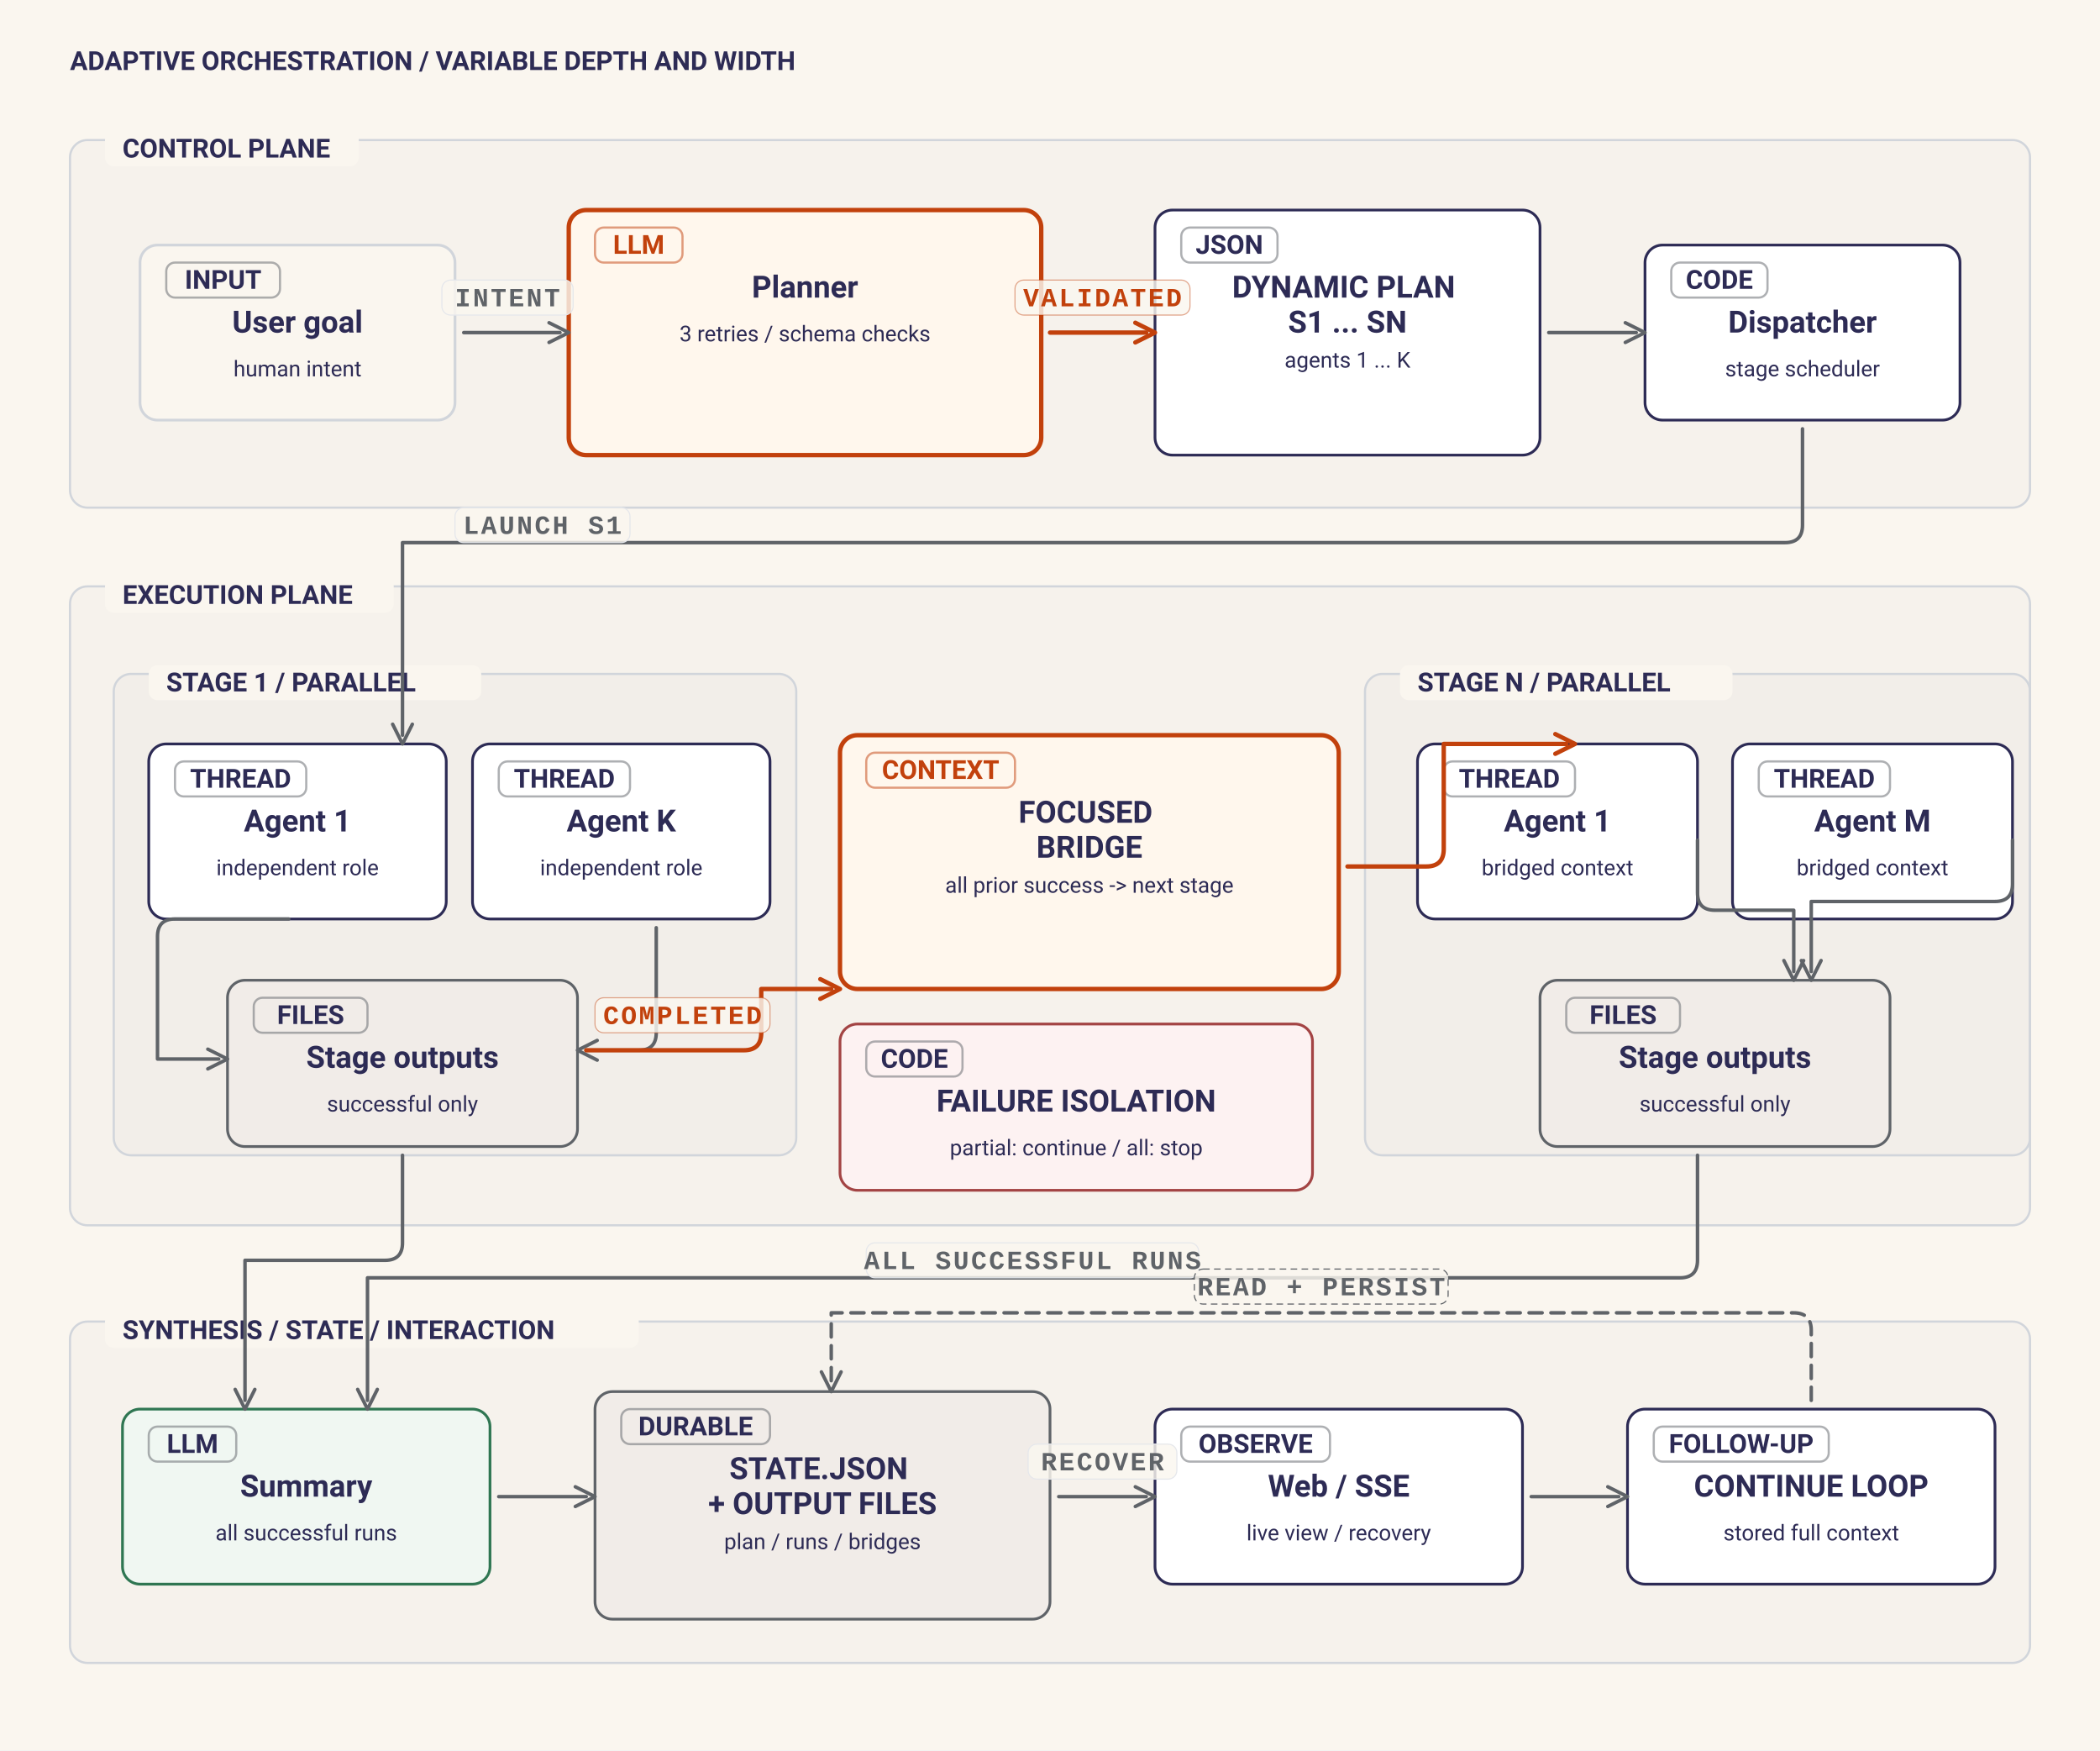
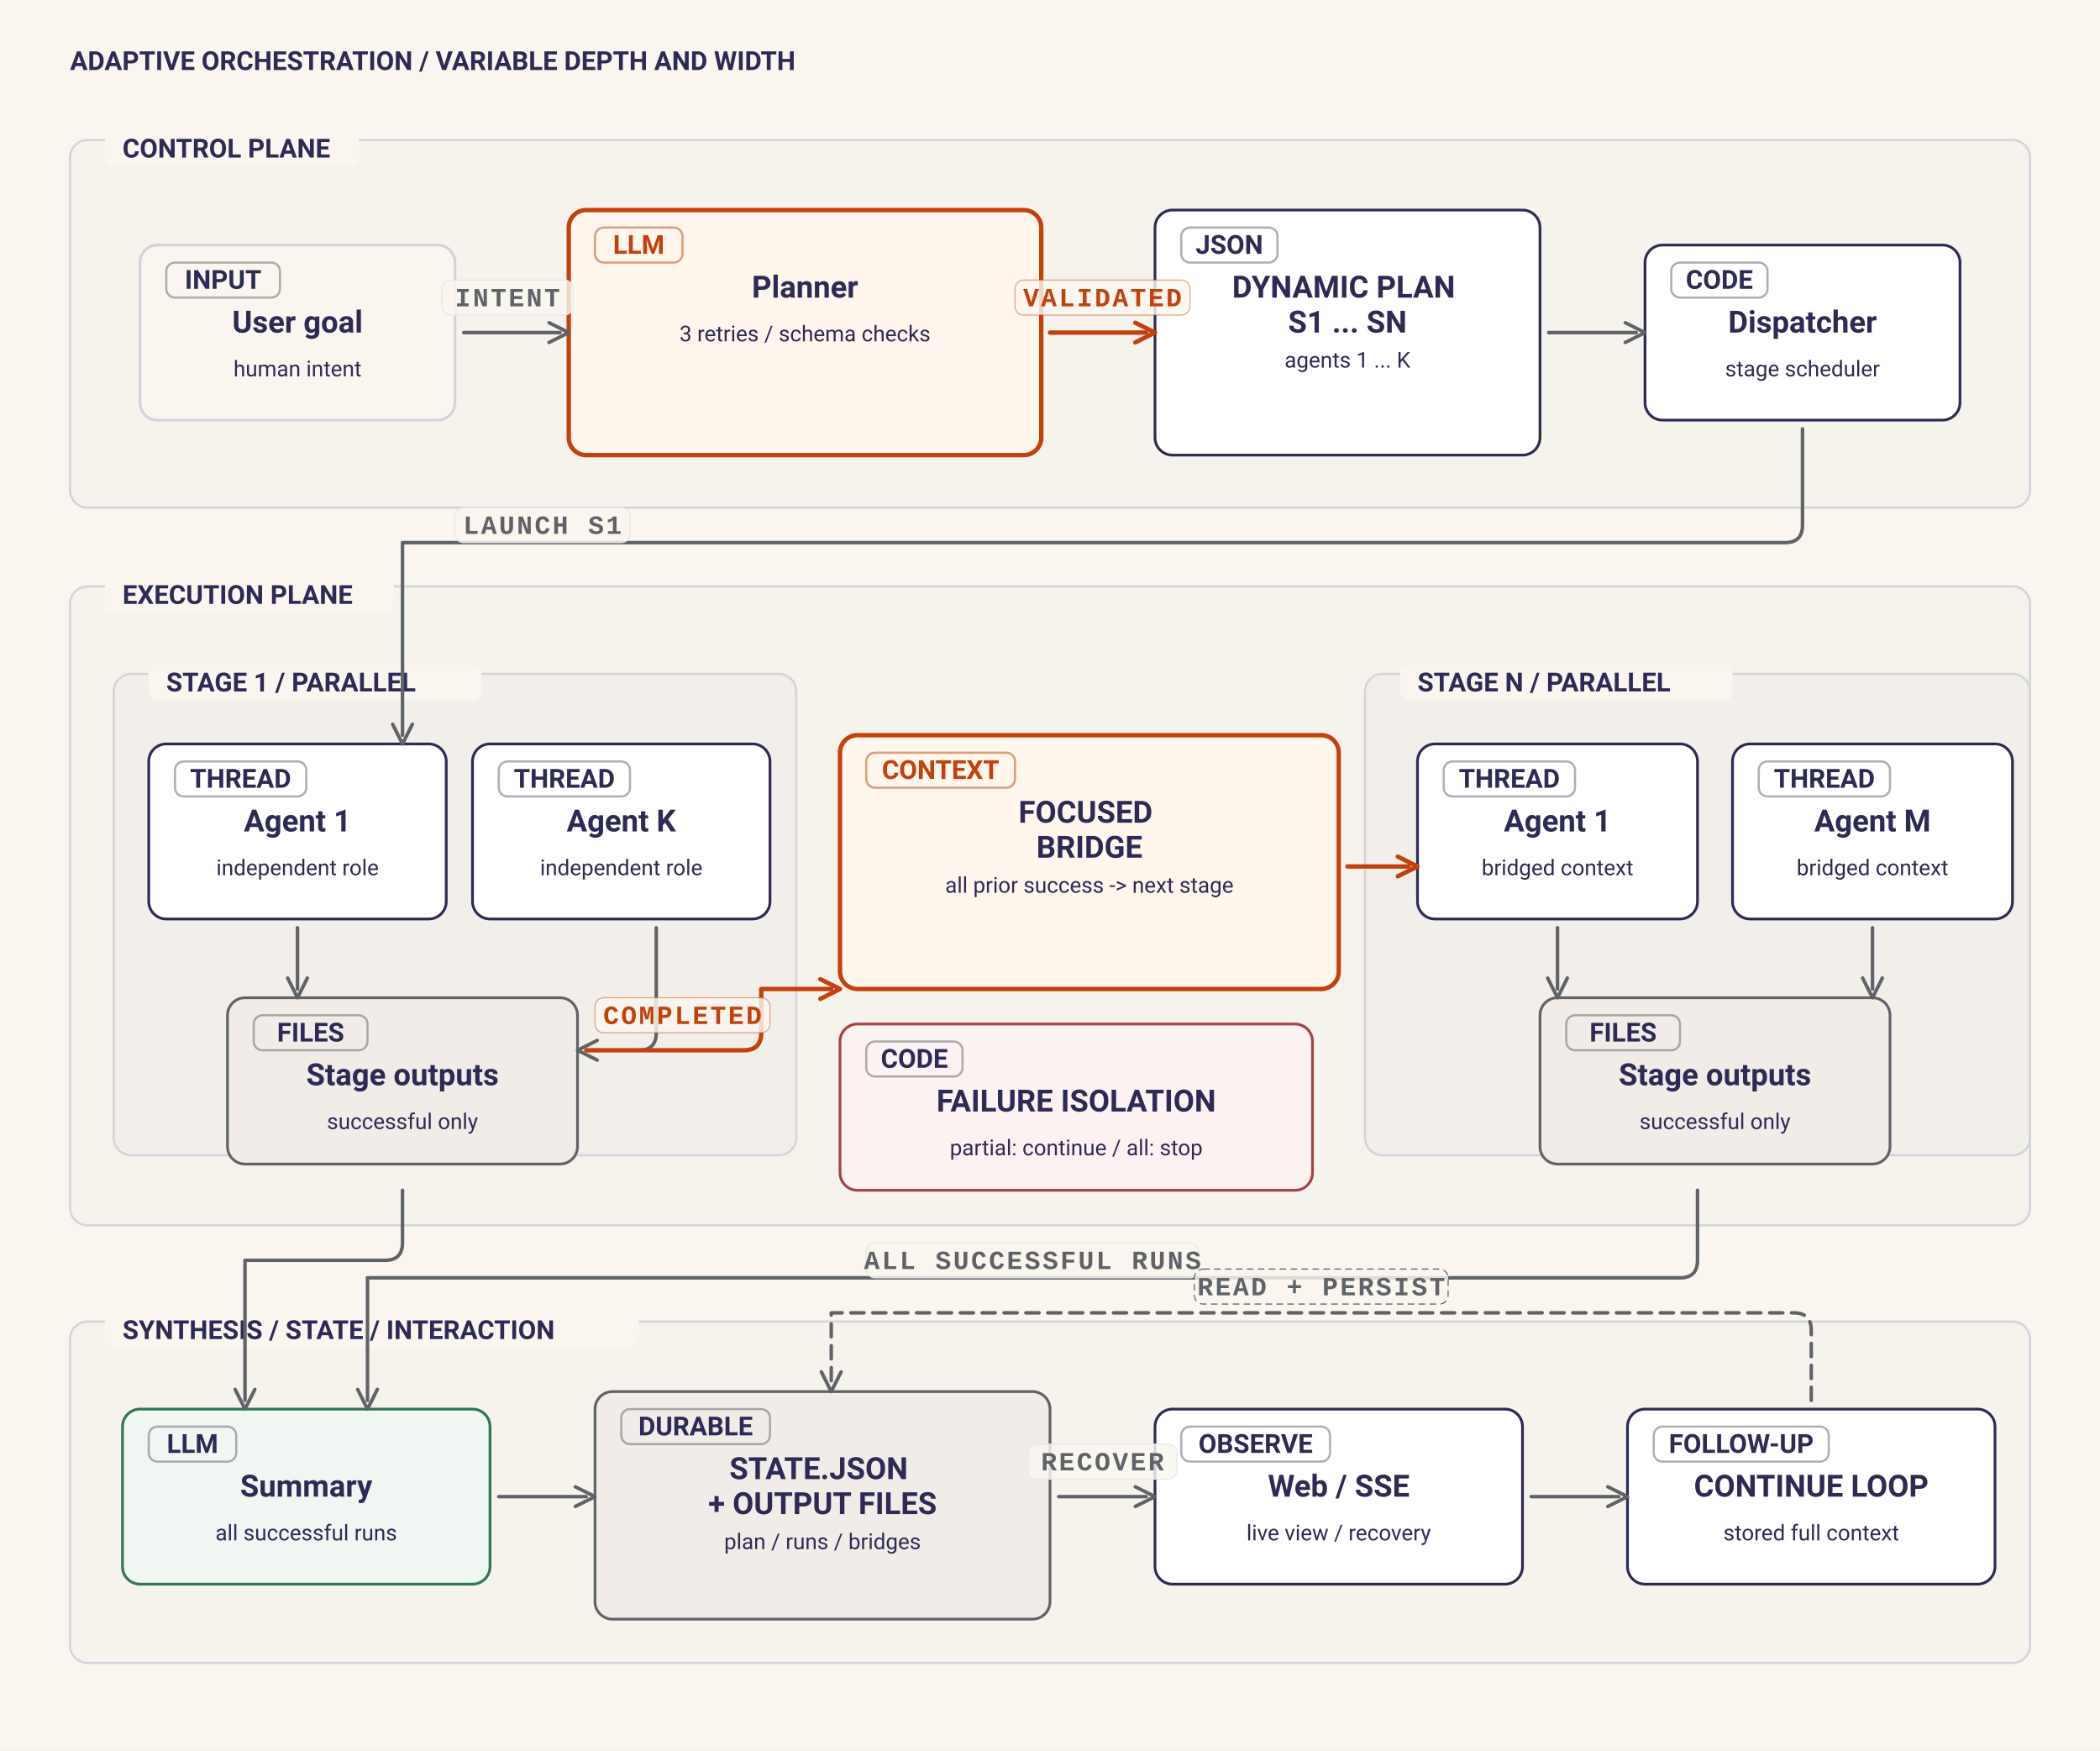
<svg xmlns="http://www.w3.org/2000/svg" class="editorial-diagram editorial-diagram-collaborate diagram-typography-expanded" viewBox="0 0 960 800" width="100%" role="img" aria-labelledby="collaborate-title collaborate-desc" preserveAspectRatio="xMidYMid meet">
  <defs>
    <marker id="collaborate-arrow-default" markerWidth="10" markerHeight="10" refX="9" refY="5" orient="auto-start-reverse">
      <path d="M0.5,0.5 L9,5 L0.5,9.5" fill="none" stroke="#5f6368" stroke-width="1.6" stroke-linecap="round" stroke-linejoin="round" />
    </marker>
    <marker id="collaborate-arrow-accent" markerWidth="10" markerHeight="10" refX="9" refY="5" orient="auto-start-reverse">
      <path d="M0.5,0.5 L9,5 L0.5,9.5" fill="none" stroke="#c2410c" stroke-width="1.6" stroke-linecap="round" stroke-linejoin="round" />
    </marker>
    <marker id="collaborate-arrow-success" markerWidth="10" markerHeight="10" refX="9" refY="5" orient="auto-start-reverse">
      <path d="M0.5,0.5 L9,5 L0.5,9.5" fill="none" stroke="#2f7652" stroke-width="1.6" stroke-linecap="round" stroke-linejoin="round" />
    </marker>
    <marker id="collaborate-arrow-danger" markerWidth="10" markerHeight="10" refX="9" refY="5" orient="auto-start-reverse">
      <path d="M0.5,0.5 L9,5 L0.5,9.5" fill="none" stroke="#a34444" stroke-width="1.6" stroke-linecap="round" stroke-linejoin="round" />
    </marker>
  </defs>
  <style>
.editorial-diagram text{font-family:-apple-system,BlinkMacSystemFont,'Segoe UI',Roboto,'Noto Sans SC',sans-serif;fill:#2d2b55;letter-spacing:0}
.zone&gt;rect:first-child{fill:#2d2b55;fill-opacity:.018;stroke:#d1d5db;stroke-width:1}
.zone-label-mask{fill:#faf6ef}
.connector-label rect{fill:#faf6ef;fill-opacity:.82}
.zone-label,.node-tag,.connector-label text,.label-eyebrow{font-family:'SFMono-Regular',Consolas,'Liberation Mono','Noto Sans Mono CJK SC',monospace;font-size:11px;font-weight:600;letter-spacing:.08em;fill:#5f6368}
.lane rect{fill:#faf6ef;stroke:#e5e7eb;stroke-width:1}.lane-tinted rect{fill:#2d2b55;fill-opacity:.018}
.lane line{stroke:#d1d5db;stroke-width:1}.lane-label{font-family:'SFMono-Regular',Consolas,'Liberation Mono','Noto Sans Mono CJK SC',monospace;font-size:11px;font-weight:600;fill:#5f6368;letter-spacing:.06em}
.connector{fill:none;stroke:#5f6368;stroke-width:1.6;stroke-linejoin:round;stroke-linecap:round}
.connector-accent{stroke:#c2410c;stroke-width:2}
.connector-success{stroke:#2f7652}.connector-danger{stroke:#a34444}
.connector-dashed{stroke-dasharray:6 4}
.node-mask,.decision-mask{fill:#faf6ef;stroke:none}
.node-box{fill:#ffffff;stroke:#2d2b55;stroke-width:1.25}
.node-muted .node-box{fill:#faf6ef;stroke:#d1d5db}
.node-store .node-box{fill:#2d2b55;fill-opacity:.045;stroke:#5f6368}
.node-optional .node-box{fill:#faf6ef;stroke:#d1d5db;stroke-dasharray:6 4}
.node-focal .node-box{fill:#fff7ed;stroke:#c2410c;stroke-width:2}
.node-success .node-box{fill:#f0f7f2;stroke:#2f7652}
.node-danger .node-box{fill:#fdf2f2;stroke:#a34444}
.node-tag-box{fill:none;stroke:#5f6368;stroke-opacity:.5}
.node-focal .node-tag-box{stroke:#c2410c}.node-focal .node-tag{fill:#c2410c}
.node-title,.decision-title{font-size:13px;font-weight:650}
.node-subtitle,.decision-subtitle{font-family:'SFMono-Regular',Consolas,'Liberation Mono','Noto Sans Mono CJK SC',monospace;font-size:10px;fill:#5f6368}
.decision-box{fill:#ffffff;stroke:#2d2b55;stroke-width:1.25}
.decision-focal .decision-box{fill:#fff7ed;stroke:#c2410c;stroke-width:2}
.connector-label rect{stroke:#e5e7eb;stroke-width:.5}
.connector-label-accent rect{stroke:#c2410c;stroke-opacity:.45}.connector-label-accent text{fill:#c2410c}
.connector-label-success rect{stroke:#2f7652;stroke-opacity:.45}.connector-label-success text{fill:#2f7652}
.connector-label-danger rect{stroke:#a34444;stroke-opacity:.45}.connector-label-danger text{fill:#a34444}
.connector-label-dashed rect{stroke:#5f6368;stroke-dasharray:3 2}.connector-label-dashed text{fill:#5f6368}
.annotation line{stroke:#c2410c;stroke-width:2}.annotation text{font-size:12px;font-style:italic}
.label-metric{font-family:'SFMono-Regular',Consolas,'Liberation Mono','Noto Sans Mono CJK SC',monospace;font-size:12px;font-weight:600;fill:#c2410c}
.step-header rect{fill:#2d2b55;fill-opacity:.1}.step-header text{font-family:'SFMono-Regular',Consolas,'Liberation Mono','Noto Sans Mono CJK SC',monospace;font-size:11px;font-weight:600;fill:#5f6368}
.step-header .step-label{letter-spacing:.06em}.step-focal rect{fill:#f97316;fill-opacity:.16}.step-focal text{fill:#c2410c}
.diagram-typography-expanded .zone-label,.diagram-typography-expanded .node-tag,.diagram-typography-expanded .connector-label text,.diagram-typography-expanded .label-eyebrow{font-size:12px}
.diagram-typography-expanded .node-title,.diagram-typography-expanded .decision-title{font-size:14px}
.diagram-typography-expanded .node-subtitle,.diagram-typography-expanded .decision-subtitle{font-size:10px}
.diagram-typography-expanded .annotation text{font-size:13px}
</style>
  <rect width="960" height="800" fill="#faf6ef" />
  <g class="zone">
    <rect x="32" y="64" width="896" height="168" rx="8" />
    <rect class="zone-label-mask" x="48" y="60" width="116" height="16" rx="4" />
    <text class="zone-label" x="56" y="72">CONTROL PLANE</text>
  </g>
  <g class="zone">
    <rect x="32" y="268" width="896" height="292" rx="8" />
    <rect class="zone-label-mask" x="48" y="264" width="132" height="16" rx="4" />
    <text class="zone-label" x="56" y="276">EXECUTION PLANE</text>
  </g>
  <g class="zone">
    <rect x="52" y="308" width="312" height="220" rx="8" />
    <rect class="zone-label-mask" x="68" y="304" width="152" height="16" rx="4" />
    <text class="zone-label" x="76" y="316">STAGE 1 / PARALLEL</text>
  </g>
  <g class="zone">
    <rect x="624" y="308" width="304" height="220" rx="8" />
    <rect class="zone-label-mask" x="640" y="304" width="152" height="16" rx="4" />
    <text class="zone-label" x="648" y="316">STAGE N / PARALLEL</text>
  </g>
  <g class="zone">
    <rect x="32" y="604" width="896" height="156" rx="8" />
    <rect class="zone-label-mask" x="48" y="600" width="244" height="16" rx="4" />
    <text class="zone-label" x="56" y="612">SYNTHESIS / STATE / INTERACTION</text>
  </g>
  <g class="node node-muted">
    <rect class="node-mask" x="64" y="112" width="144" height="80" rx="8" />
    <rect class="node-box" x="64" y="112" width="144" height="80" rx="8" />
    <rect class="node-tag-box" x="76" y="120" width="52" height="16" rx="4" />
    <text class="node-tag" x="102" y="132" text-anchor="middle">INPUT</text>
    <text class="node-title" text-anchor="middle">
      <tspan x="136" y="152">User goal</tspan>
    </text>
    <text class="node-subtitle" text-anchor="middle">
      <tspan x="136" y="172">human intent</tspan>
    </text>
  </g>
  <g class="node node-focal">
    <rect class="node-mask" x="260" y="96" width="216" height="112" rx="8" />
    <rect class="node-box" x="260" y="96" width="216" height="112" rx="8" />
    <rect class="node-tag-box" x="272" y="104" width="40" height="16" rx="4" />
    <text class="node-tag" x="292" y="116" text-anchor="middle">LLM</text>
    <text class="node-title" text-anchor="middle">
      <tspan x="368" y="136">Planner</tspan>
    </text>
    <text class="node-subtitle" text-anchor="middle">
      <tspan x="368" y="156">3 retries / schema checks</tspan>
    </text>
  </g>
  <g class="node node-default">
    <rect class="node-mask" x="528" y="96" width="176" height="112" rx="8" />
    <rect class="node-box" x="528" y="96" width="176" height="112" rx="8" />
    <rect class="node-tag-box" x="540" y="104" width="44" height="16" rx="4" />
    <text class="node-tag" x="562" y="116" text-anchor="middle">JSON</text>
    <text class="node-title" text-anchor="middle">
      <tspan x="616" y="136">DYNAMIC PLAN</tspan>
      <tspan x="616" y="152">S1 ... SN</tspan>
    </text>
    <text class="node-subtitle" text-anchor="middle">
      <tspan x="616" y="168">agents 1 ... K</tspan>
    </text>
  </g>
  <g class="node node-default">
    <rect class="node-mask" x="752" y="112" width="144" height="80" rx="8" />
    <rect class="node-box" x="752" y="112" width="144" height="80" rx="8" />
    <rect class="node-tag-box" x="764" y="120" width="44" height="16" rx="4" />
    <text class="node-tag" x="786" y="132" text-anchor="middle">CODE</text>
    <text class="node-title" text-anchor="middle">
      <tspan x="824" y="152">Dispatcher</tspan>
    </text>
    <text class="node-subtitle" text-anchor="middle">
      <tspan x="824" y="172">stage scheduler</tspan>
    </text>
  </g>
  <g class="node node-default">
    <rect class="node-mask" x="68" y="340" width="136" height="80" rx="8" />
    <rect class="node-box" x="68" y="340" width="136" height="80" rx="8" />
    <rect class="node-tag-box" x="80" y="348" width="60" height="16" rx="4" />
    <text class="node-tag" x="110" y="360" text-anchor="middle">THREAD</text>
    <text class="node-title" text-anchor="middle">
      <tspan x="136" y="380">Agent 1</tspan>
    </text>
    <text class="node-subtitle" text-anchor="middle">
      <tspan x="136" y="400">independent role</tspan>
    </text>
  </g>
  <g class="node node-default">
    <rect class="node-mask" x="216" y="340" width="136" height="80" rx="8" />
    <rect class="node-box" x="216" y="340" width="136" height="80" rx="8" />
    <rect class="node-tag-box" x="228" y="348" width="60" height="16" rx="4" />
    <text class="node-tag" x="258" y="360" text-anchor="middle">THREAD</text>
    <text class="node-title" text-anchor="middle">
      <tspan x="284" y="380">Agent K</tspan>
    </text>
    <text class="node-subtitle" text-anchor="middle">
      <tspan x="284" y="400">independent role</tspan>
    </text>
  </g>
  <g class="node node-store">
-     <rect class="node-mask" x="104" y="448" width="160" height="76" rx="8" />
-     <rect class="node-box" x="104" y="448" width="160" height="76" rx="8" />
-     <rect class="node-tag-box" x="116" y="456" width="52" height="16" rx="4" />
-     <text class="node-tag" x="142" y="468" text-anchor="middle">FILES</text>
-     <text class="node-title" text-anchor="middle">
-       <tspan x="184" y="488">Stage outputs</tspan>
-     </text>
-     <text class="node-subtitle" text-anchor="middle">
-       <tspan x="184" y="508">successful only</tspan>
+     <rect class="node-mask" x="104" y="456" width="160" height="76" rx="8" />
+     <rect class="node-box" x="104" y="456" width="160" height="76" rx="8" />
+     <rect class="node-tag-box" x="116" y="464" width="52" height="16" rx="4" />
+     <text class="node-tag" x="142" y="476" text-anchor="middle">FILES</text>
+     <text class="node-title" text-anchor="middle">
+       <tspan x="184" y="496">Stage outputs</tspan>
+     </text>
+     <text class="node-subtitle" text-anchor="middle">
+       <tspan x="184" y="516">successful only</tspan>
    </text>
  </g>
  <g class="node node-focal">
    <rect class="node-mask" x="384" y="336" width="228" height="116" rx="8" />
    <rect class="node-box" x="384" y="336" width="228" height="116" rx="8" />
    <rect class="node-tag-box" x="396" y="344" width="68" height="16" rx="4" />
    <text class="node-tag" x="430" y="356" text-anchor="middle">CONTEXT</text>
    <text class="node-title" text-anchor="middle">
      <tspan x="498" y="376">FOCUSED</tspan>
      <tspan x="498" y="392">BRIDGE</tspan>
    </text>
    <text class="node-subtitle" text-anchor="middle">
      <tspan x="498" y="408">all prior success -&gt; next stage</tspan>
    </text>
  </g>
  <g class="node node-danger">
    <rect class="node-mask" x="384" y="468" width="216" height="76" rx="8" />
    <rect class="node-box" x="384" y="468" width="216" height="76" rx="8" />
    <rect class="node-tag-box" x="396" y="476" width="44" height="16" rx="4" />
    <text class="node-tag" x="418" y="488" text-anchor="middle">CODE</text>
    <text class="node-title" text-anchor="middle">
      <tspan x="492" y="508">FAILURE ISOLATION</tspan>
    </text>
    <text class="node-subtitle" text-anchor="middle">
      <tspan x="492" y="528">partial: continue / all: stop</tspan>
    </text>
  </g>
  <g class="node node-default">
    <rect class="node-mask" x="648" y="340" width="128" height="80" rx="8" />
    <rect class="node-box" x="648" y="340" width="128" height="80" rx="8" />
    <rect class="node-tag-box" x="660" y="348" width="60" height="16" rx="4" />
    <text class="node-tag" x="690" y="360" text-anchor="middle">THREAD</text>
    <text class="node-title" text-anchor="middle">
      <tspan x="712" y="380">Agent 1</tspan>
    </text>
    <text class="node-subtitle" text-anchor="middle">
      <tspan x="712" y="400">bridged context</tspan>
    </text>
  </g>
  <g class="node node-default">
    <rect class="node-mask" x="792" y="340" width="128" height="80" rx="8" />
    <rect class="node-box" x="792" y="340" width="128" height="80" rx="8" />
    <rect class="node-tag-box" x="804" y="348" width="60" height="16" rx="4" />
    <text class="node-tag" x="834" y="360" text-anchor="middle">THREAD</text>
    <text class="node-title" text-anchor="middle">
      <tspan x="856" y="380">Agent M</tspan>
    </text>
    <text class="node-subtitle" text-anchor="middle">
      <tspan x="856" y="400">bridged context</tspan>
    </text>
  </g>
  <g class="node node-store">
-     <rect class="node-mask" x="704" y="448" width="160" height="76" rx="8" />
-     <rect class="node-box" x="704" y="448" width="160" height="76" rx="8" />
-     <rect class="node-tag-box" x="716" y="456" width="52" height="16" rx="4" />
-     <text class="node-tag" x="742" y="468" text-anchor="middle">FILES</text>
-     <text class="node-title" text-anchor="middle">
-       <tspan x="784" y="488">Stage outputs</tspan>
-     </text>
-     <text class="node-subtitle" text-anchor="middle">
-       <tspan x="784" y="508">successful only</tspan>
+     <rect class="node-mask" x="704" y="456" width="160" height="76" rx="8" />
+     <rect class="node-box" x="704" y="456" width="160" height="76" rx="8" />
+     <rect class="node-tag-box" x="716" y="464" width="52" height="16" rx="4" />
+     <text class="node-tag" x="742" y="476" text-anchor="middle">FILES</text>
+     <text class="node-title" text-anchor="middle">
+       <tspan x="784" y="496">Stage outputs</tspan>
+     </text>
+     <text class="node-subtitle" text-anchor="middle">
+       <tspan x="784" y="516">successful only</tspan>
    </text>
  </g>
  <g class="node node-success">
    <rect class="node-mask" x="56" y="644" width="168" height="80" rx="8" />
    <rect class="node-box" x="56" y="644" width="168" height="80" rx="8" />
    <rect class="node-tag-box" x="68" y="652" width="40" height="16" rx="4" />
    <text class="node-tag" x="88" y="664" text-anchor="middle">LLM</text>
    <text class="node-title" text-anchor="middle">
      <tspan x="140" y="684">Summary</tspan>
    </text>
    <text class="node-subtitle" text-anchor="middle">
      <tspan x="140" y="704">all successful runs</tspan>
    </text>
  </g>
  <g class="node node-store">
    <rect class="node-mask" x="272" y="636" width="208" height="104" rx="8" />
    <rect class="node-box" x="272" y="636" width="208" height="104" rx="8" />
    <rect class="node-tag-box" x="284" y="644" width="68" height="16" rx="4" />
    <text class="node-tag" x="318" y="656" text-anchor="middle">DURABLE</text>
    <text class="node-title" text-anchor="middle">
      <tspan x="376" y="676">STATE.JSON</tspan>
      <tspan x="376" y="692">+ OUTPUT FILES</tspan>
    </text>
    <text class="node-subtitle" text-anchor="middle">
      <tspan x="376" y="708">plan / runs / bridges</tspan>
    </text>
  </g>
  <g class="node node-default">
    <rect class="node-mask" x="528" y="644" width="168" height="80" rx="8" />
    <rect class="node-box" x="528" y="644" width="168" height="80" rx="8" />
    <rect class="node-tag-box" x="540" y="652" width="68" height="16" rx="4" />
    <text class="node-tag" x="574" y="664" text-anchor="middle">OBSERVE</text>
    <text class="node-title" text-anchor="middle">
      <tspan x="612" y="684">Web / SSE</tspan>
    </text>
    <text class="node-subtitle" text-anchor="middle">
      <tspan x="612" y="704">live view / recovery</tspan>
    </text>
  </g>
  <g class="node node-default">
    <rect class="node-mask" x="744" y="644" width="168" height="80" rx="8" />
    <rect class="node-box" x="744" y="644" width="168" height="80" rx="8" />
    <rect class="node-tag-box" x="756" y="652" width="80" height="16" rx="4" />
    <text class="node-tag" x="796" y="664" text-anchor="middle">FOLLOW-UP</text>
    <text class="node-title" text-anchor="middle">
      <tspan x="828" y="684">CONTINUE LOOP</tspan>
    </text>
    <text class="node-subtitle" text-anchor="middle">
      <tspan x="828" y="704">stored full context</tspan>
    </text>
  </g>
  <path class="connector connector-default" d="M 212 152 L 256 152" />
  <path class="connector" d="M 251 147.5 L 260 152 L 251 156.5" fill="none" stroke-linecap="round" stroke-linejoin="round" stroke-width="1.6" />
  <path class="connector connector-accent" d="M 480 152 L 524 152" />
  <path class="connector connector-accent" d="M 519 147.5 L 528 152 L 519 156.5" fill="none" stroke-linecap="round" stroke-linejoin="round" stroke-width="2" />
  <path class="connector connector-default" d="M 708 152 L 748 152" />
  <path class="connector" d="M 743 147.5 L 752 152 L 743 156.5" fill="none" stroke-linecap="round" stroke-linejoin="round" stroke-width="1.6" />
-   <path class="connector connector-default" d="M 132 420 L 80 420 Q 72 420 72 428 L 72 484 L 100 484" />
-   <path class="connector" d="M 95 479.5 L 104 484 L 95 488.5" fill="none" stroke-linecap="round" stroke-linejoin="round" stroke-width="1.6" />
+   <path class="connector connector-default" d="M 136 424 L 136 452" />
+   <path class="connector" d="M 131.5 447 L 136 456 L 140.5 447" fill="none" stroke-linecap="round" stroke-linejoin="round" stroke-width="1.6" />
  <path class="connector connector-default" d="M 300 424 L 300 472 Q 300 480 292 480 L 268 480" />
  <path class="connector" d="M 273 475.5 L 264 480 L 273 484.5" fill="none" stroke-linecap="round" stroke-linejoin="round" stroke-width="1.6" />
-   <path class="connector connector-default" d="M 776 384 L 776 408 Q 776 416 784 416 L 820 416 L 820 444" />
-   <path class="connector" d="M 815.5 439 L 820 448 L 824.5 439" fill="none" stroke-linecap="round" stroke-linejoin="round" stroke-width="1.6" />
-   <path class="connector connector-default" d="M 920 384 L 920 404 Q 920 412 912 412 L 828 412 L 828 444" />
-   <path class="connector" d="M 823.5 439 L 828 448 L 832.5 439" fill="none" stroke-linecap="round" stroke-linejoin="round" stroke-width="1.6" />
+   <path class="connector connector-default" d="M 712 424 L 712 452" />
+   <path class="connector" d="M 707.5 447 L 712 456 L 716.5 447" fill="none" stroke-linecap="round" stroke-linejoin="round" stroke-width="1.6" />
+   <path class="connector connector-default" d="M 856 424 L 856 452" />
+   <path class="connector" d="M 851.5 447 L 856 456 L 860.5 447" fill="none" stroke-linecap="round" stroke-linejoin="round" stroke-width="1.6" />
  <path class="connector connector-default" d="M 824 196 L 824 240 Q 824 248 816 248 L 184 248 L 184 336" />
  <path class="connector" d="M 179.5 331 L 184 340 L 188.5 331" fill="none" stroke-linecap="round" stroke-linejoin="round" stroke-width="1.6" />
  <path class="connector connector-accent" d="M 268 480 L 340 480 Q 348 480 348 472 L 348 452 L 380 452" />
  <path class="connector connector-accent" d="M 375 447.5 L 384 452 L 375 456.5" fill="none" stroke-linecap="round" stroke-linejoin="round" stroke-width="2" />
-   <path class="connector connector-accent" d="M 616 396 L 652 396 Q 660 396 660 388 L 660 340 L 716 340" />
-   <path class="connector connector-accent" d="M 711 335.5 L 720 340 L 711 344.5" fill="none" stroke-linecap="round" stroke-linejoin="round" stroke-width="2" />
-   <path class="connector connector-default" d="M 184 528 L 184 568 Q 184 576 176 576 L 112 576 L 112 640" />
+   <path class="connector connector-accent" d="M 616 396 L 644 396" />
+   <path class="connector connector-accent" d="M 639 391.5 L 648 396 L 639 400.5" fill="none" stroke-linecap="round" stroke-linejoin="round" stroke-width="2" />
+   <path class="connector connector-default" d="M 184 544 L 184 568 Q 184 576 176 576 L 112 576 L 112 640" />
  <path class="connector" d="M 107.5 635 L 112 644 L 116.5 635" fill="none" stroke-linecap="round" stroke-linejoin="round" stroke-width="1.6" />
-   <path class="connector connector-default" d="M 776 528 L 776 576 Q 776 584 768 584 L 168 584 L 168 640" />
+   <path class="connector connector-default" d="M 776 544 L 776 576 Q 776 584 768 584 L 168 584 L 168 640" />
  <path class="connector" d="M 163.5 635 L 168 644 L 172.5 635" fill="none" stroke-linecap="round" stroke-linejoin="round" stroke-width="1.6" />
  <path class="connector connector-default" d="M 228 684 L 268 684" />
  <path class="connector" d="M 263 679.5 L 272 684 L 263 688.5" fill="none" stroke-linecap="round" stroke-linejoin="round" stroke-width="1.6" />
  <path class="connector connector-default" d="M 484 684 L 524 684" />
  <path class="connector" d="M 519 679.5 L 528 684 L 519 688.5" fill="none" stroke-linecap="round" stroke-linejoin="round" stroke-width="1.6" />
  <path class="connector connector-default" d="M 700 684 L 740 684" />
  <path class="connector" d="M 735 679.5 L 744 684 L 735 688.5" fill="none" stroke-linecap="round" stroke-linejoin="round" stroke-width="1.6" />
  <path class="connector connector-dashed" d="M 828 640 L 828 608 Q 828 600 820 600 L 380 600 L 380 632" />
  <path class="connector" d="M 375.5 627 L 380 636 L 384.5 627" fill="none" stroke-linecap="round" stroke-linejoin="round" stroke-width="1.6" />
  <text class="label label-eyebrow" x="32" y="32" text-anchor="start">ADAPTIVE ORCHESTRATION / VARIABLE DEPTH AND WIDTH</text>
  <g class="connector-label connector-label-default">
    <rect x="202" y="128" width="60" height="16" rx="4" />
    <text x="232" y="140" text-anchor="middle">INTENT</text>
  </g>
  <g class="connector-label connector-label-accent">
    <rect x="464" y="128" width="80" height="16" rx="4" />
    <text x="504" y="140" text-anchor="middle">VALIDATED</text>
  </g>
  <g class="connector-label connector-label-default">
    <rect x="208" y="232" width="80" height="16" rx="4" />
    <text x="248" y="244" text-anchor="middle">LAUNCH S1</text>
  </g>
  <g class="connector-label connector-label-accent">
    <rect x="272" y="456" width="80" height="16" rx="4" />
    <text x="312" y="468" text-anchor="middle">COMPLETED</text>
  </g>
  <g class="connector-label connector-label-default">
    <rect x="396" y="568" width="152" height="16" rx="4" />
    <text x="472" y="580" text-anchor="middle">ALL SUCCESSFUL RUNS</text>
  </g>
  <g class="connector-label connector-label-default">
    <rect x="470" y="660" width="68" height="16" rx="4" />
    <text x="504" y="672" text-anchor="middle">RECOVER</text>
  </g>
  <g class="connector-label connector-label-dashed">
    <rect x="546" y="580" width="116" height="16" rx="4" />
    <text x="604" y="592" text-anchor="middle">READ + PERSIST</text>
  </g>
</svg>
